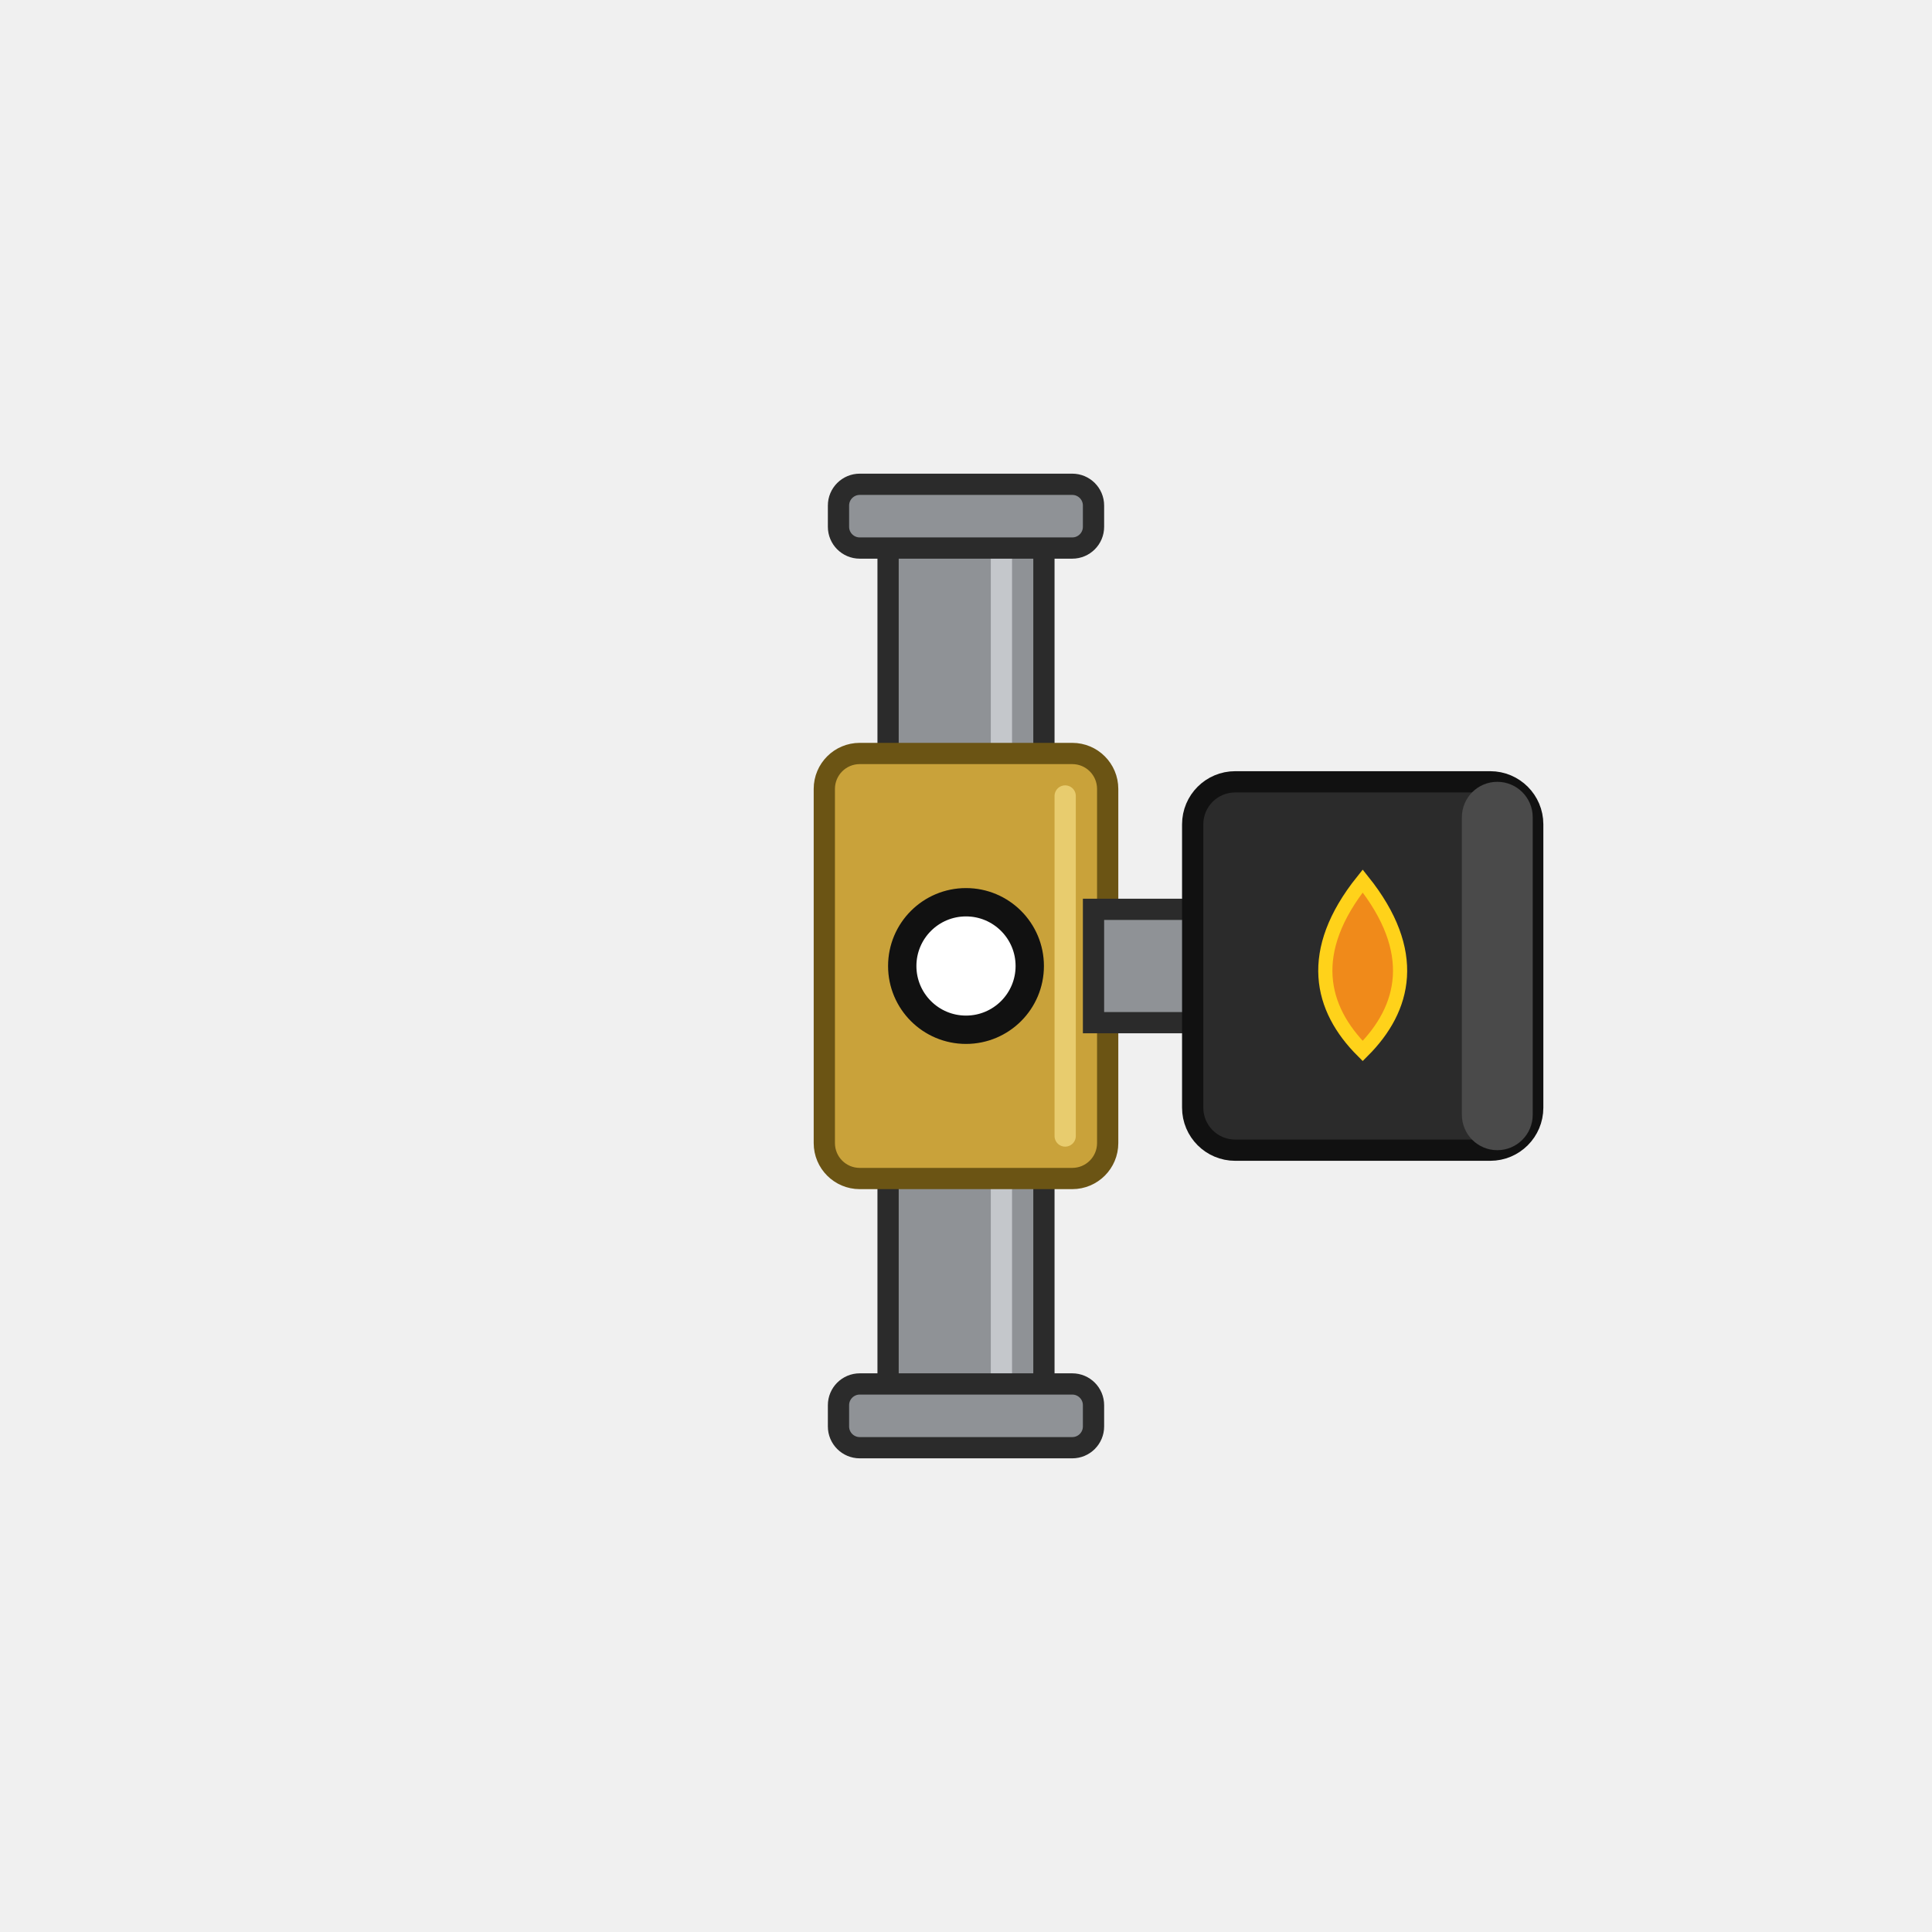
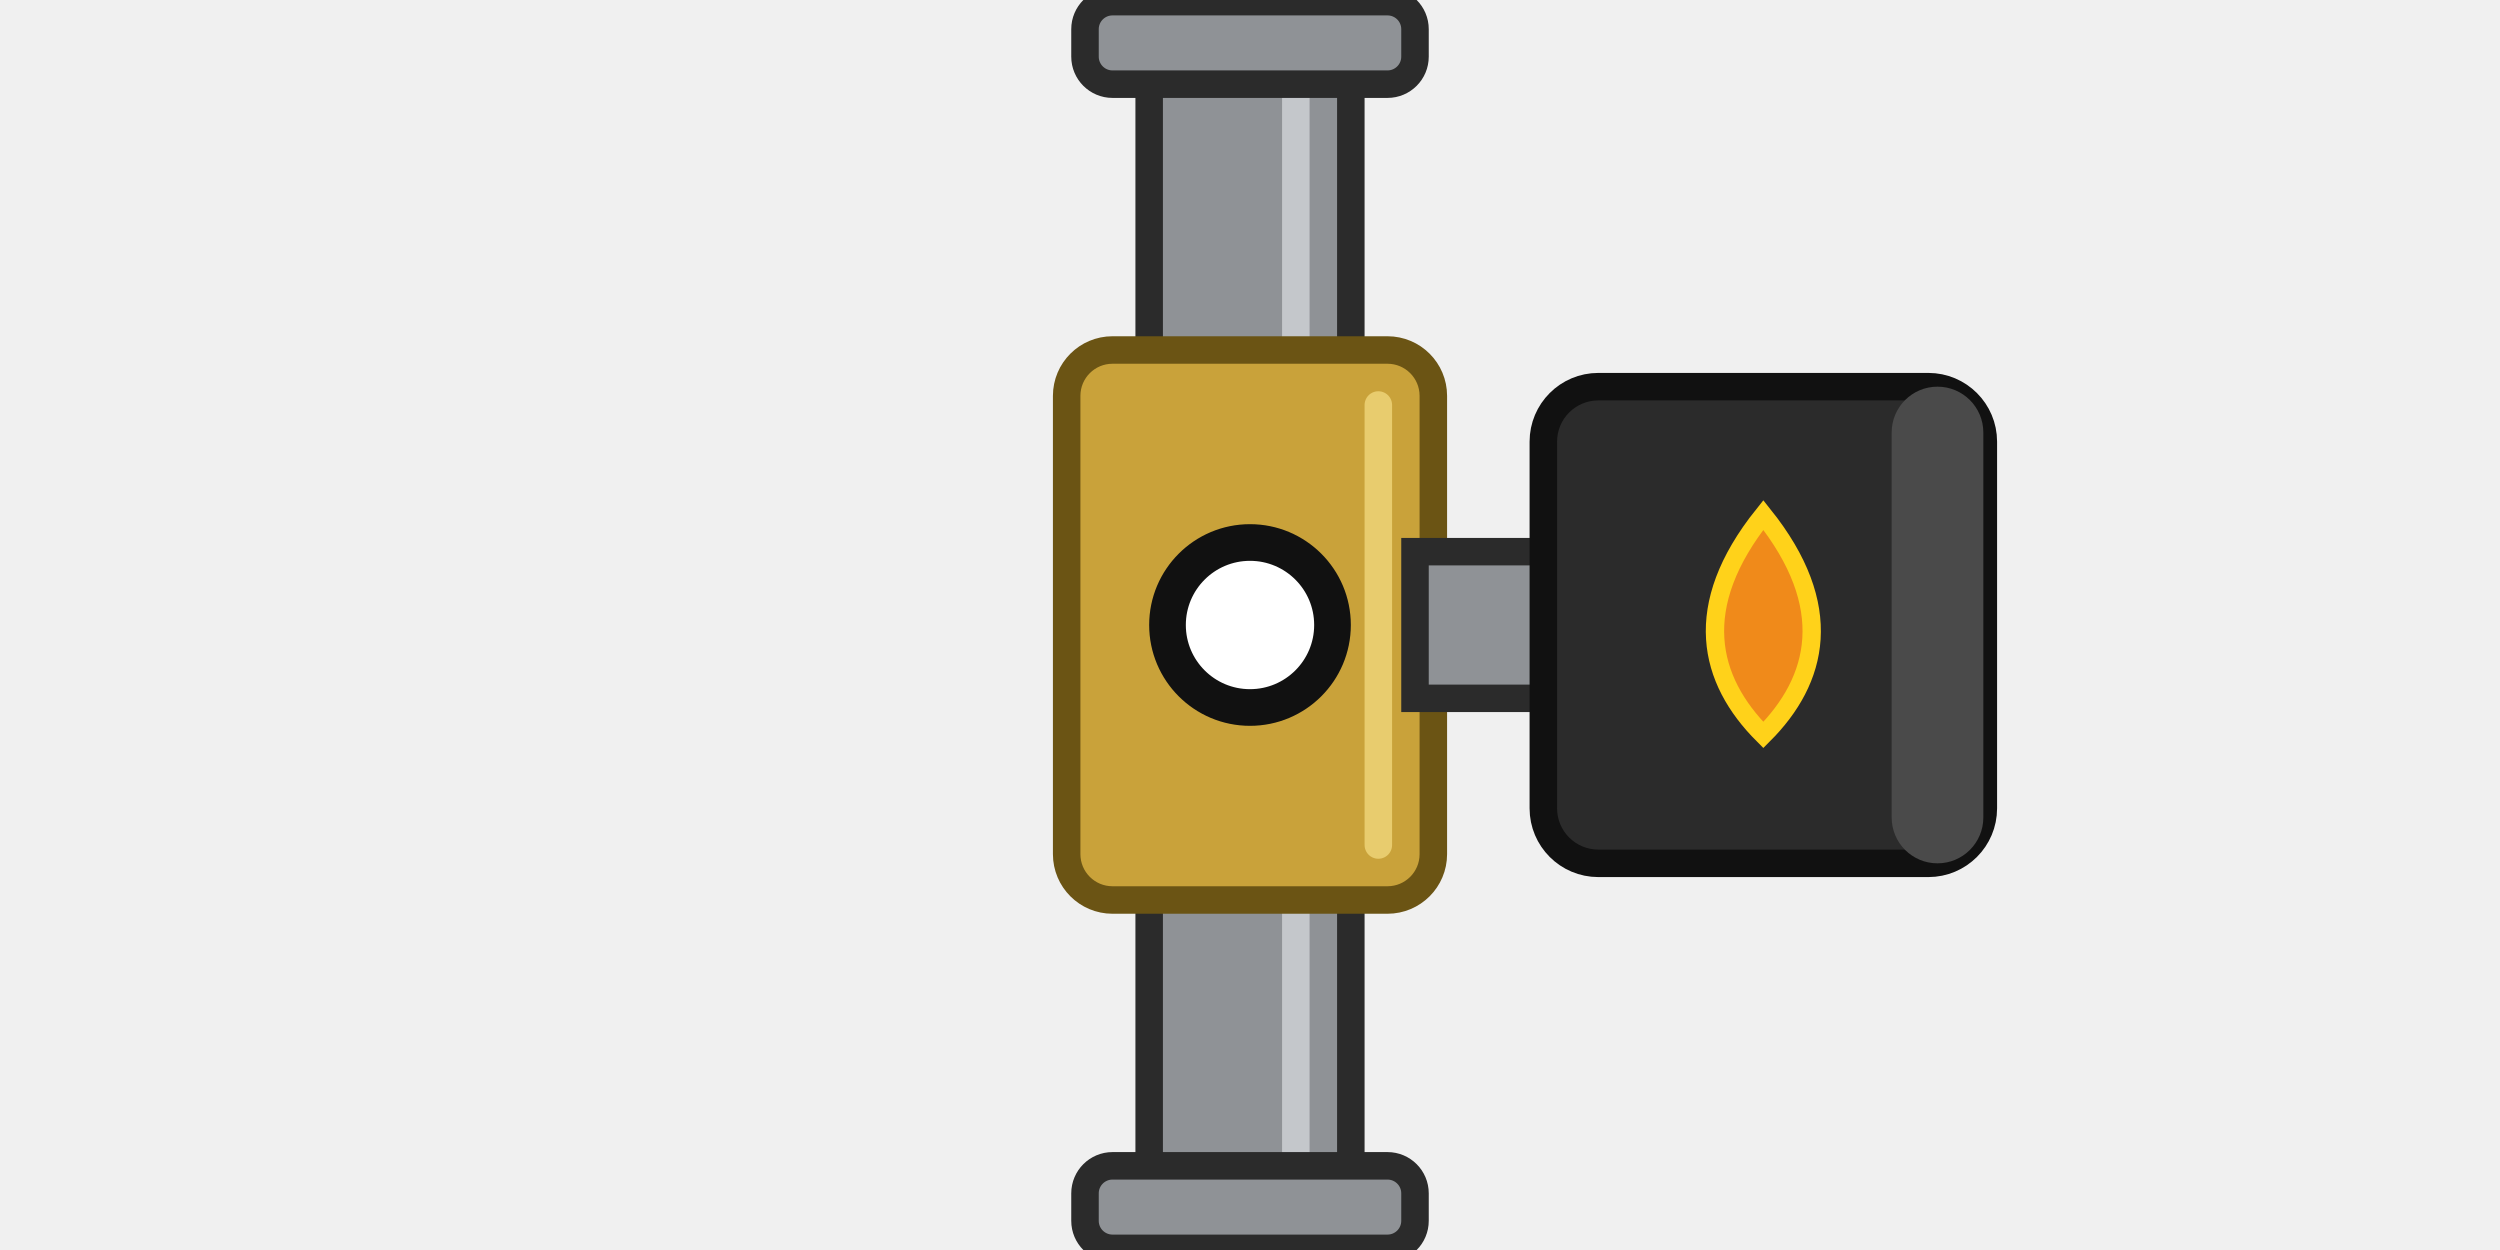
- <svg xmlns="http://www.w3.org/2000/svg" viewBox="0 0 300 300" data-valve-standard="1">
+ <svg xmlns="http://www.w3.org/2000/svg" viewBox="0 75 300 150" data-valve-standard="1">
  <g transform="translate(119.2 73) scale(1.1)">
    <g transform="translate(120 0) rotate(90)">
      <rect x="8" y="81" width="124" height="22" fill="#8f9296" stroke="#2b2b2b" stroke-width="3" />
      <path d="M10 87 H130" stroke="#c4c7cb" stroke-width="3" stroke-linecap="round" />
      <rect x="2" y="74" width="9" height="36" rx="3" fill="#8f9296" stroke="#2b2b2b" stroke-width="3" />
      <rect x="129" y="74" width="9" height="36" rx="3" fill="#8f9296" stroke="#2b2b2b" stroke-width="3" />
      <rect x="40" y="72" width="60" height="40" rx="5" fill="#c9a23a" stroke="#6b5414" stroke-width="3" />
      <path d="M46 78 H94" stroke="#e8cc6e" stroke-width="3" stroke-linecap="round" />
      <rect x="62" y="58" width="16" height="16" fill="#8f9296" stroke="#2b2b2b" stroke-width="3" />
      <circle cx="70" cy="92" r="9" fill="#ffffff" stroke="#111" stroke-width="4" />
      <rect x="44" y="12" width="52" height="48" rx="6" fill="#2b2b2b" stroke="#111" stroke-width="3" />
      <rect x="44" y="12" width="52" height="10" rx="5" fill="#4a4a4a" />
    </g>
    <path transform="translate(84 70)" d="M0 -12 C-8 -2 -6 6 0 12 C6 6 8 -2 0 -12 Z" fill="#f08a1a" stroke="#ffd21a" stroke-width="2" />
  </g>
</svg>
